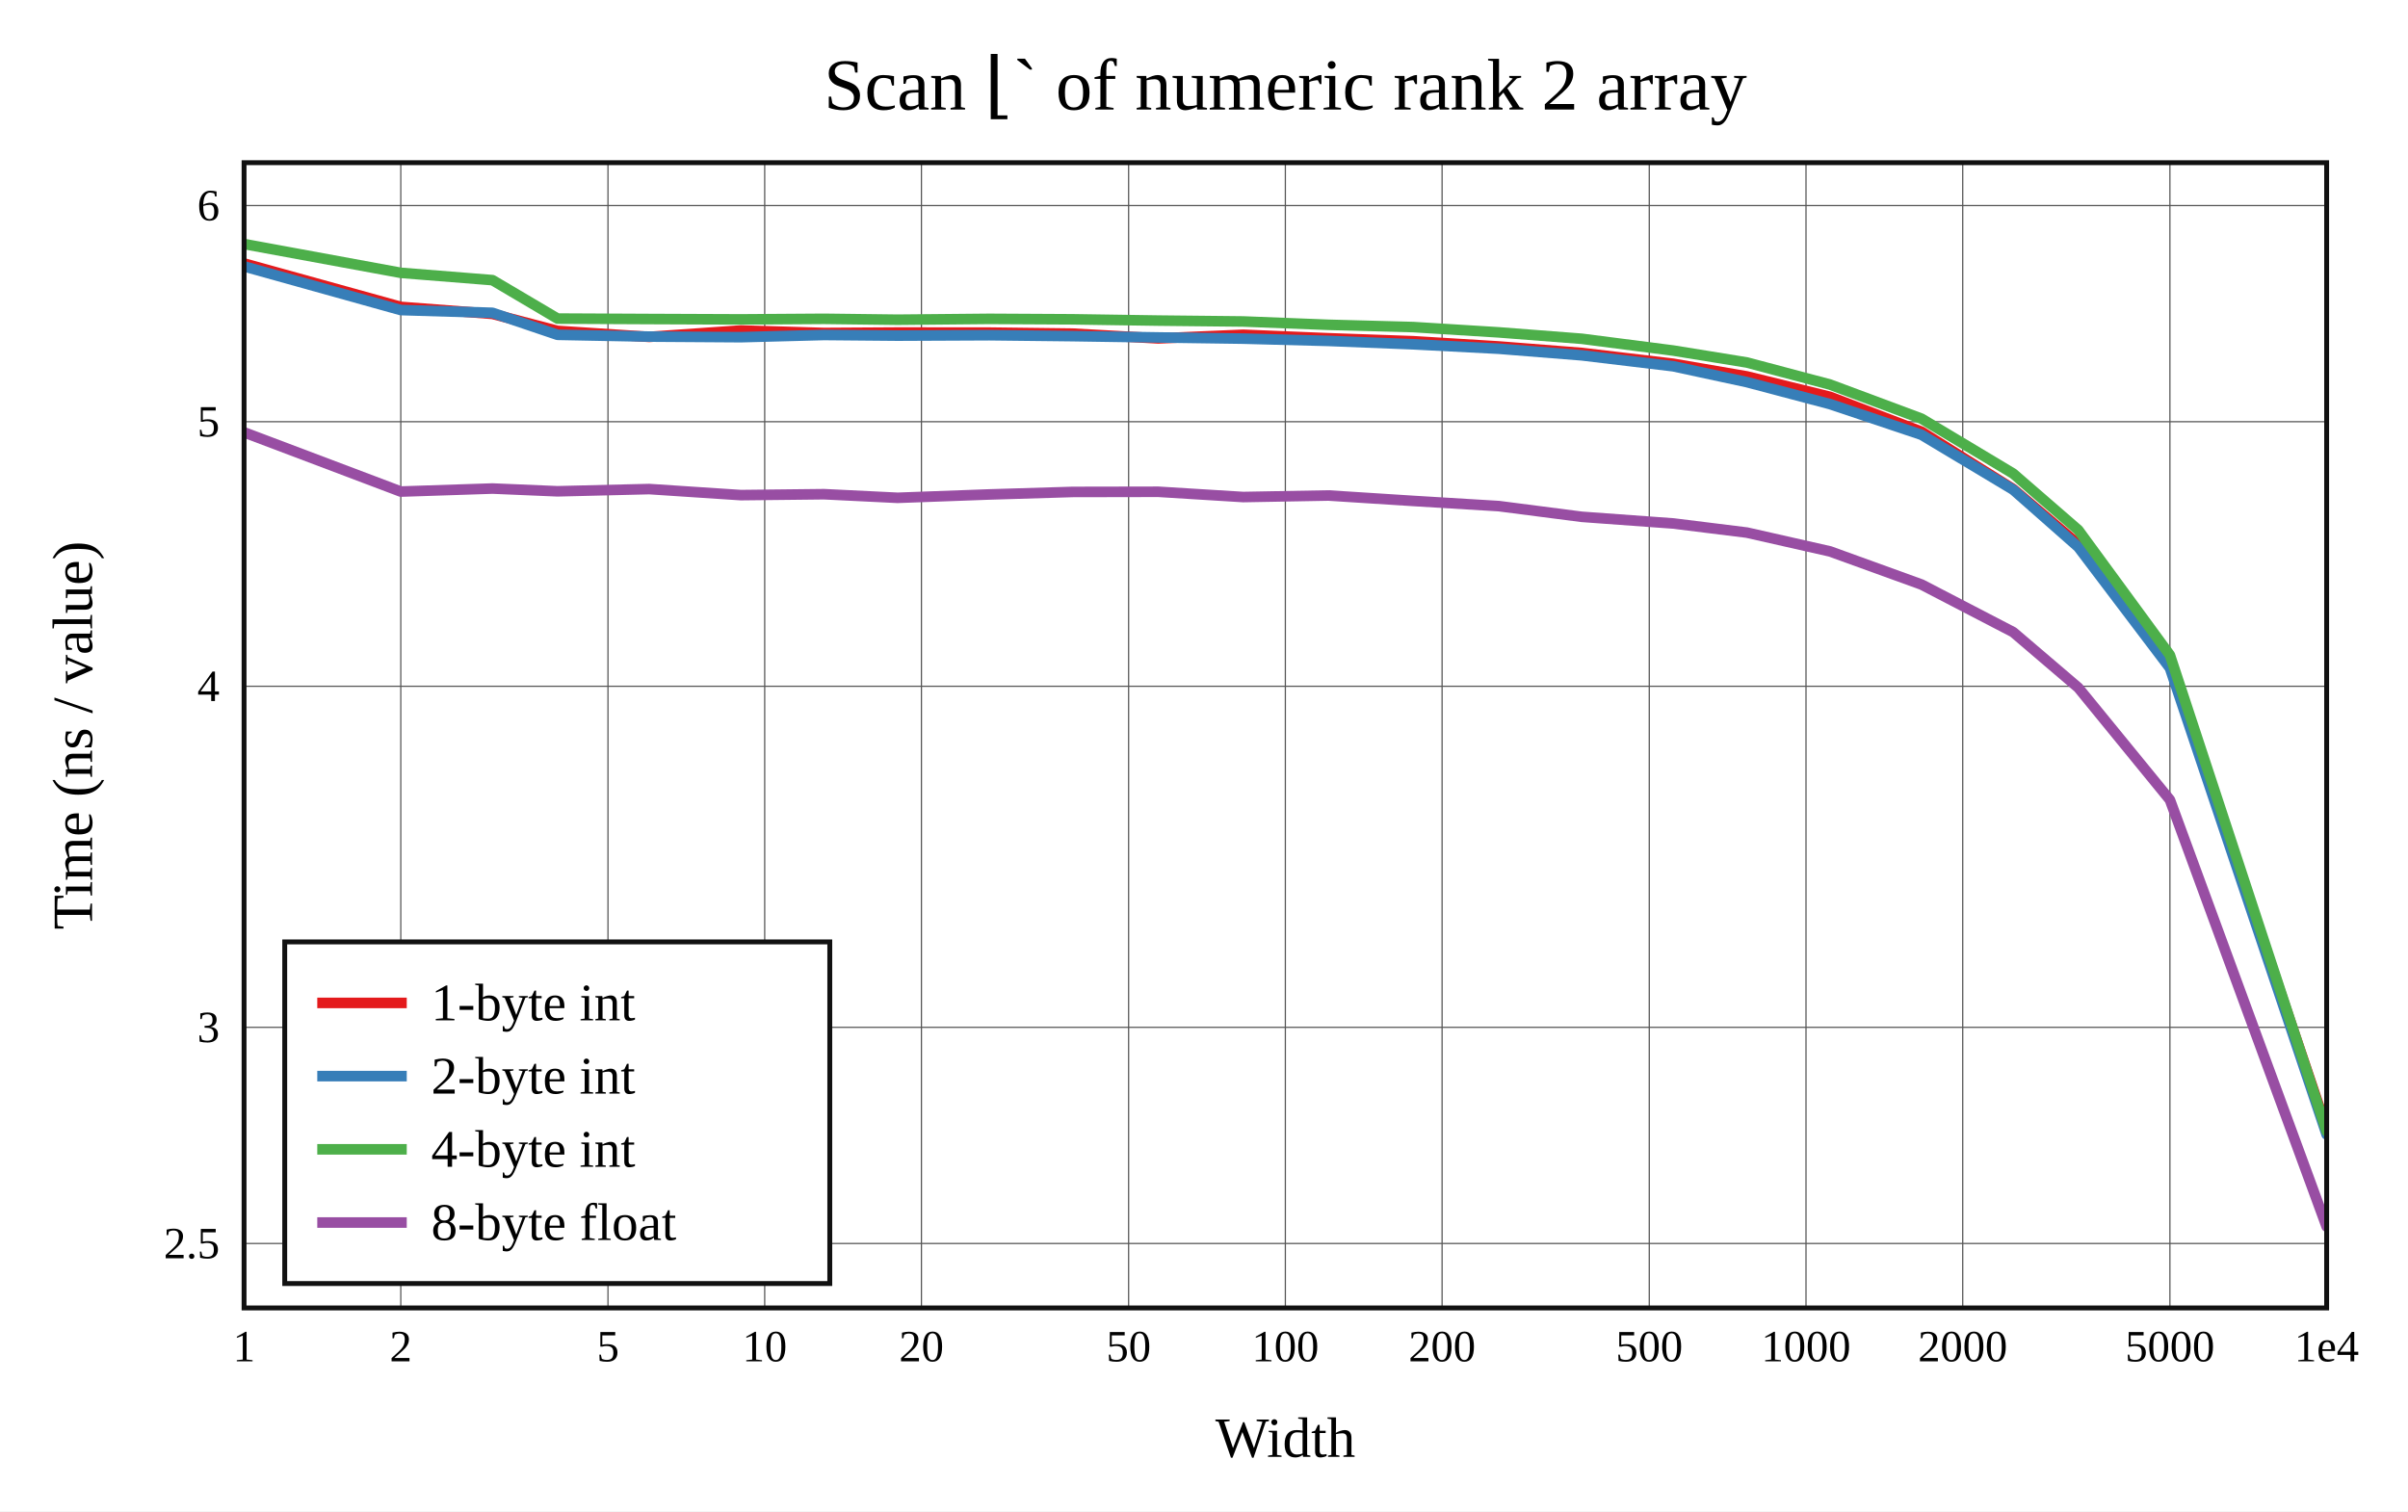
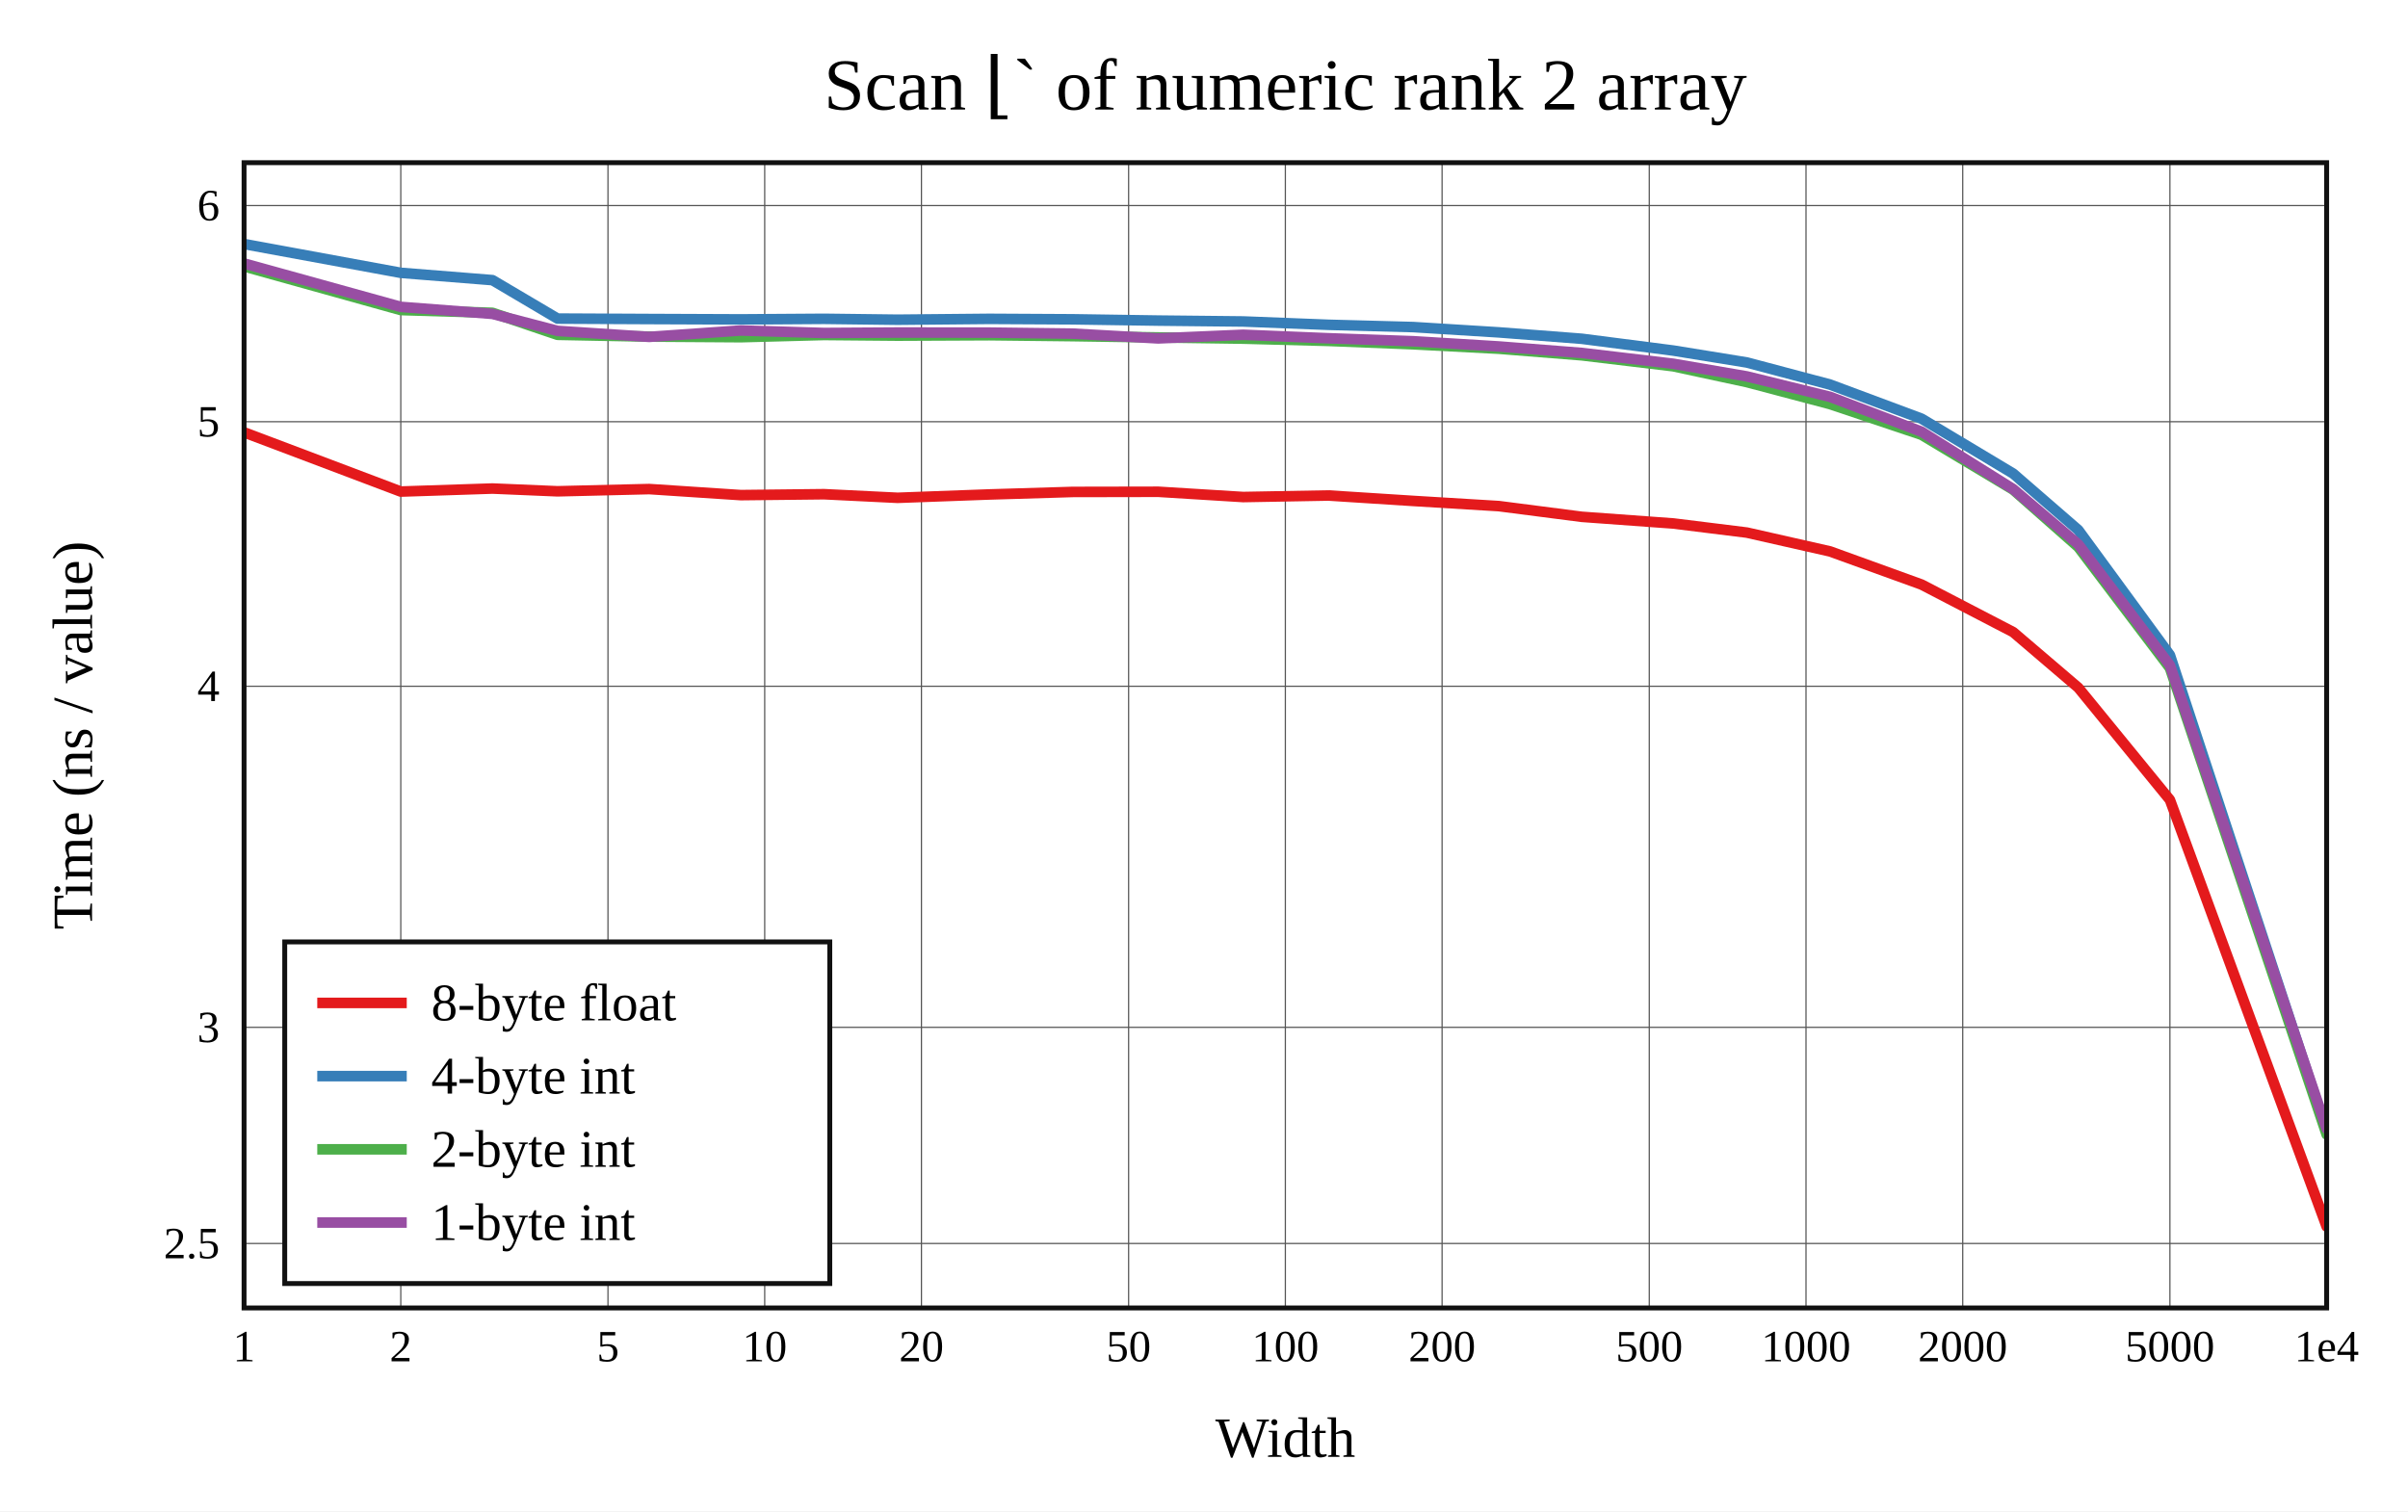
<svg xmlns="http://www.w3.org/2000/svg" viewBox="-60 -40 592 371.6" height="557.4" width="888">
  <g stroke-width="2.6" font-size="14px" text-anchor="middle">
    <defs>
      <clipPath id="clip">
        <rect x="0" y="0" width="512" height="281.6" />
      </clipPath>
    </defs>
    <rect fill="white" x="-60" y="-40" width="592" height="371.6" />
    <text dy="0.33em" font-size="18px" x="256" y="-19">Scan ⌊` of numeric rank 2 array</text>
    <text dy="0.33em" x="256" y="313.6">Width</text>
    <text dy="0.33em" transform="rotate(-90)" x="-140.8" y="-42">Time (ns / value)</text>
    <g stroke-width="0.3" stroke="#555">
      <path d="M38.532 0v281.6" />
      <path d="M89.468 0v281.6" />
      <path d="M128 0v281.6" />
      <path d="M166.532 0v281.6" />
      <path d="M217.468 0v281.6" />
      <path d="M256 0v281.6" />
      <path d="M294.532 0v281.6" />
      <path d="M345.468 0v281.6" />
      <path d="M384 0v281.6" />
      <path d="M422.532 0v281.6" />
      <path d="M473.468 0v281.6" />
      <path d="M0 265.751h512" />
      <path d="M0 212.603h512" />
      <path d="M0 128.741h512" />
      <path d="M0 63.692h512" />
      <path d="M0 10.543h512" />
    </g>
    <g font-size="11px">
      <text dy="0.33em" x="0" y="291.1">1</text>
      <text dy="0.33em" x="38.532" y="291.1">2</text>
      <text dy="0.33em" x="89.468" y="291.1">5</text>
      <text dy="0.33em" x="128" y="291.1">10</text>
      <text dy="0.33em" x="166.532" y="291.1">20</text>
      <text dy="0.33em" x="217.468" y="291.1">50</text>
      <text dy="0.33em" x="256" y="291.1">100</text>
      <text dy="0.33em" x="294.532" y="291.1">200</text>
      <text dy="0.33em" x="345.468" y="291.1">500</text>
      <text dy="0.33em" x="384" y="291.1">1000</text>
      <text dy="0.33em" x="422.532" y="291.1">2000</text>
      <text dy="0.33em" x="473.468" y="291.1">5000</text>
      <text dy="0.33em" x="512" y="291.1">1e4</text>
      <g text-anchor="end">
        <text dy="0.33em" x="-6" y="265.751">2.5</text>
        <text dy="0.33em" x="-6" y="212.603">3</text>
        <text dy="0.33em" x="-6" y="128.741">4</text>
        <text dy="0.33em" x="-6" y="63.692">5</text>
        <text dy="0.33em" x="-6" y="10.543">6</text>
      </g>
    </g>
    <g clip-path="url(#clip)" fill="none" stroke-linecap="round" stroke-linejoin="round">
-       <path stroke="#e41a1c" d="M0 24.779L38.532 35.457L61.072 37.182L77.064 41.363L99.603 42.834L122.143 41.263L142.585 41.876L160.675 41.767L183.215 41.783L203.656 42.03L224.752 43.208L245.642 42.315L266.597 43.175L287.426 43.902L308.471 45.188L328.88 46.785L351.37 49.445L369.471 52.555L389.901 57.573L412.408 66.153L434.936 80.263L450.94 93.838L473.468 123.581L512 237.548" />
-       <path stroke="#377eb8" d="M0 25.503L38.532 36.239L61.072 36.916L77.064 42.326L99.603 42.762L122.143 42.91L142.585 42.368L160.675 42.526L183.215 42.424L203.656 42.652L224.752 42.971L245.642 43.266L266.597 43.825L287.426 44.654L308.471 45.746L328.88 47.371L351.37 50.062L369.471 53.957L389.901 59.359L412.408 66.91L434.936 80.408L450.94 94.513L473.468 124.26L512 238.96" />
-       <path stroke="#4daf4a" d="M0 20L38.532 27.085L61.072 28.883L77.064 38.333L99.603 38.442L122.143 38.532L142.585 38.395L160.675 38.613L183.215 38.403L203.656 38.512L224.752 38.827L245.642 39.045L266.597 39.864L287.426 40.423L308.471 41.725L328.88 43.302L351.37 46.198L369.471 49.132L389.901 54.556L412.408 62.949L434.936 76.447L450.94 90.326L473.468 121.078L512 238.163" />
-       <path stroke="#984ea3" d="M0 66.307L38.532 80.867L61.072 80.124L77.064 80.8L99.603 80.255L122.143 81.741L142.585 81.516L160.675 82.403L183.215 81.577L203.656 80.96L224.752 80.921L245.642 82.212L266.597 81.836L287.426 83.169L308.471 84.444L328.88 87.078L351.37 88.713L369.471 90.958L389.901 95.582L412.408 103.73L434.936 115.428L450.94 129.091L473.468 156.674L512 261.6" />
+       <path stroke="#e41a1c" d="M0 66.307L38.532 80.867L61.072 80.124L77.064 80.8L99.603 80.255L122.143 81.741L142.585 81.516L160.675 82.403L183.215 81.577L203.656 80.96L224.752 80.921L245.642 82.212L266.597 81.836L287.426 83.169L308.471 84.444L328.88 87.078L351.37 88.713L369.471 90.958L389.901 95.582L412.408 103.73L434.936 115.428L450.94 129.091L473.468 156.674L512 261.6" />
+       <path stroke="#377eb8" d="M0 20L38.532 27.085L61.072 28.883L77.064 38.333L99.603 38.442L122.143 38.532L142.585 38.395L160.675 38.613L183.215 38.403L203.656 38.512L224.752 38.827L245.642 39.045L266.597 39.864L287.426 40.423L308.471 41.725L328.88 43.302L351.37 46.198L369.471 49.132L389.901 54.556L412.408 62.949L434.936 76.447L450.94 90.326L473.468 121.078L512 238.163" />
+       <path stroke="#4daf4a" d="M0 25.503L38.532 36.239L61.072 36.916L77.064 42.326L99.603 42.762L122.143 42.91L142.585 42.368L160.675 42.526L183.215 42.424L203.656 42.652L224.752 42.971L245.642 43.266L266.597 43.825L287.426 44.654L308.471 45.746L328.88 47.371L351.37 50.062L369.471 53.957L389.901 59.359L412.408 66.91L434.936 80.408L450.94 94.513L473.468 124.26L512 238.96" />
+       <path stroke="#984ea3" d="M0 24.779L38.532 35.457L61.072 37.182L77.064 41.363L99.603 42.834L122.143 41.263L142.585 41.876L160.675 41.767L183.215 41.783L203.656 42.03L224.752 43.208L245.642 42.315L266.597 43.175L287.426 43.902L308.471 45.188L328.88 46.785L351.37 49.445L369.471 52.555L389.901 57.573L412.408 66.153L434.936 80.263L450.94 93.838L473.468 123.581L512 237.548" />
    </g>
    <rect stroke-width="1.2" stroke="#111" fill="none" x="0" y="0" width="512" height="281.6" />
    <g transform="translate(10,191.6)" text-anchor="start" font-size="13px">
      <rect stroke-width="1.2" stroke="#111" fill="white" x="0" y="0" width="134" height="84" />
      <path stroke="#e41a1c" d="M8 15h22" />
      <path stroke="#377eb8" d="M8 33h22" />
      <path stroke="#4daf4a" d="M8 51h22" />
      <path stroke="#984ea3" d="M8 69h22" />
-       <text dy="0.33em" x="36" y="15">1-byte int</text>
-       <text dy="0.33em" x="36" y="33">2-byte int</text>
-       <text dy="0.33em" x="36" y="51">4-byte int</text>
-       <text dy="0.33em" x="36" y="69">8-byte float</text>
+       <text dy="0.33em" x="36" y="15">8-byte float</text>
+       <text dy="0.33em" x="36" y="33">4-byte int</text>
+       <text dy="0.33em" x="36" y="51">2-byte int</text>
+       <text dy="0.33em" x="36" y="69">1-byte int</text>
    </g>
  </g>
</svg>
